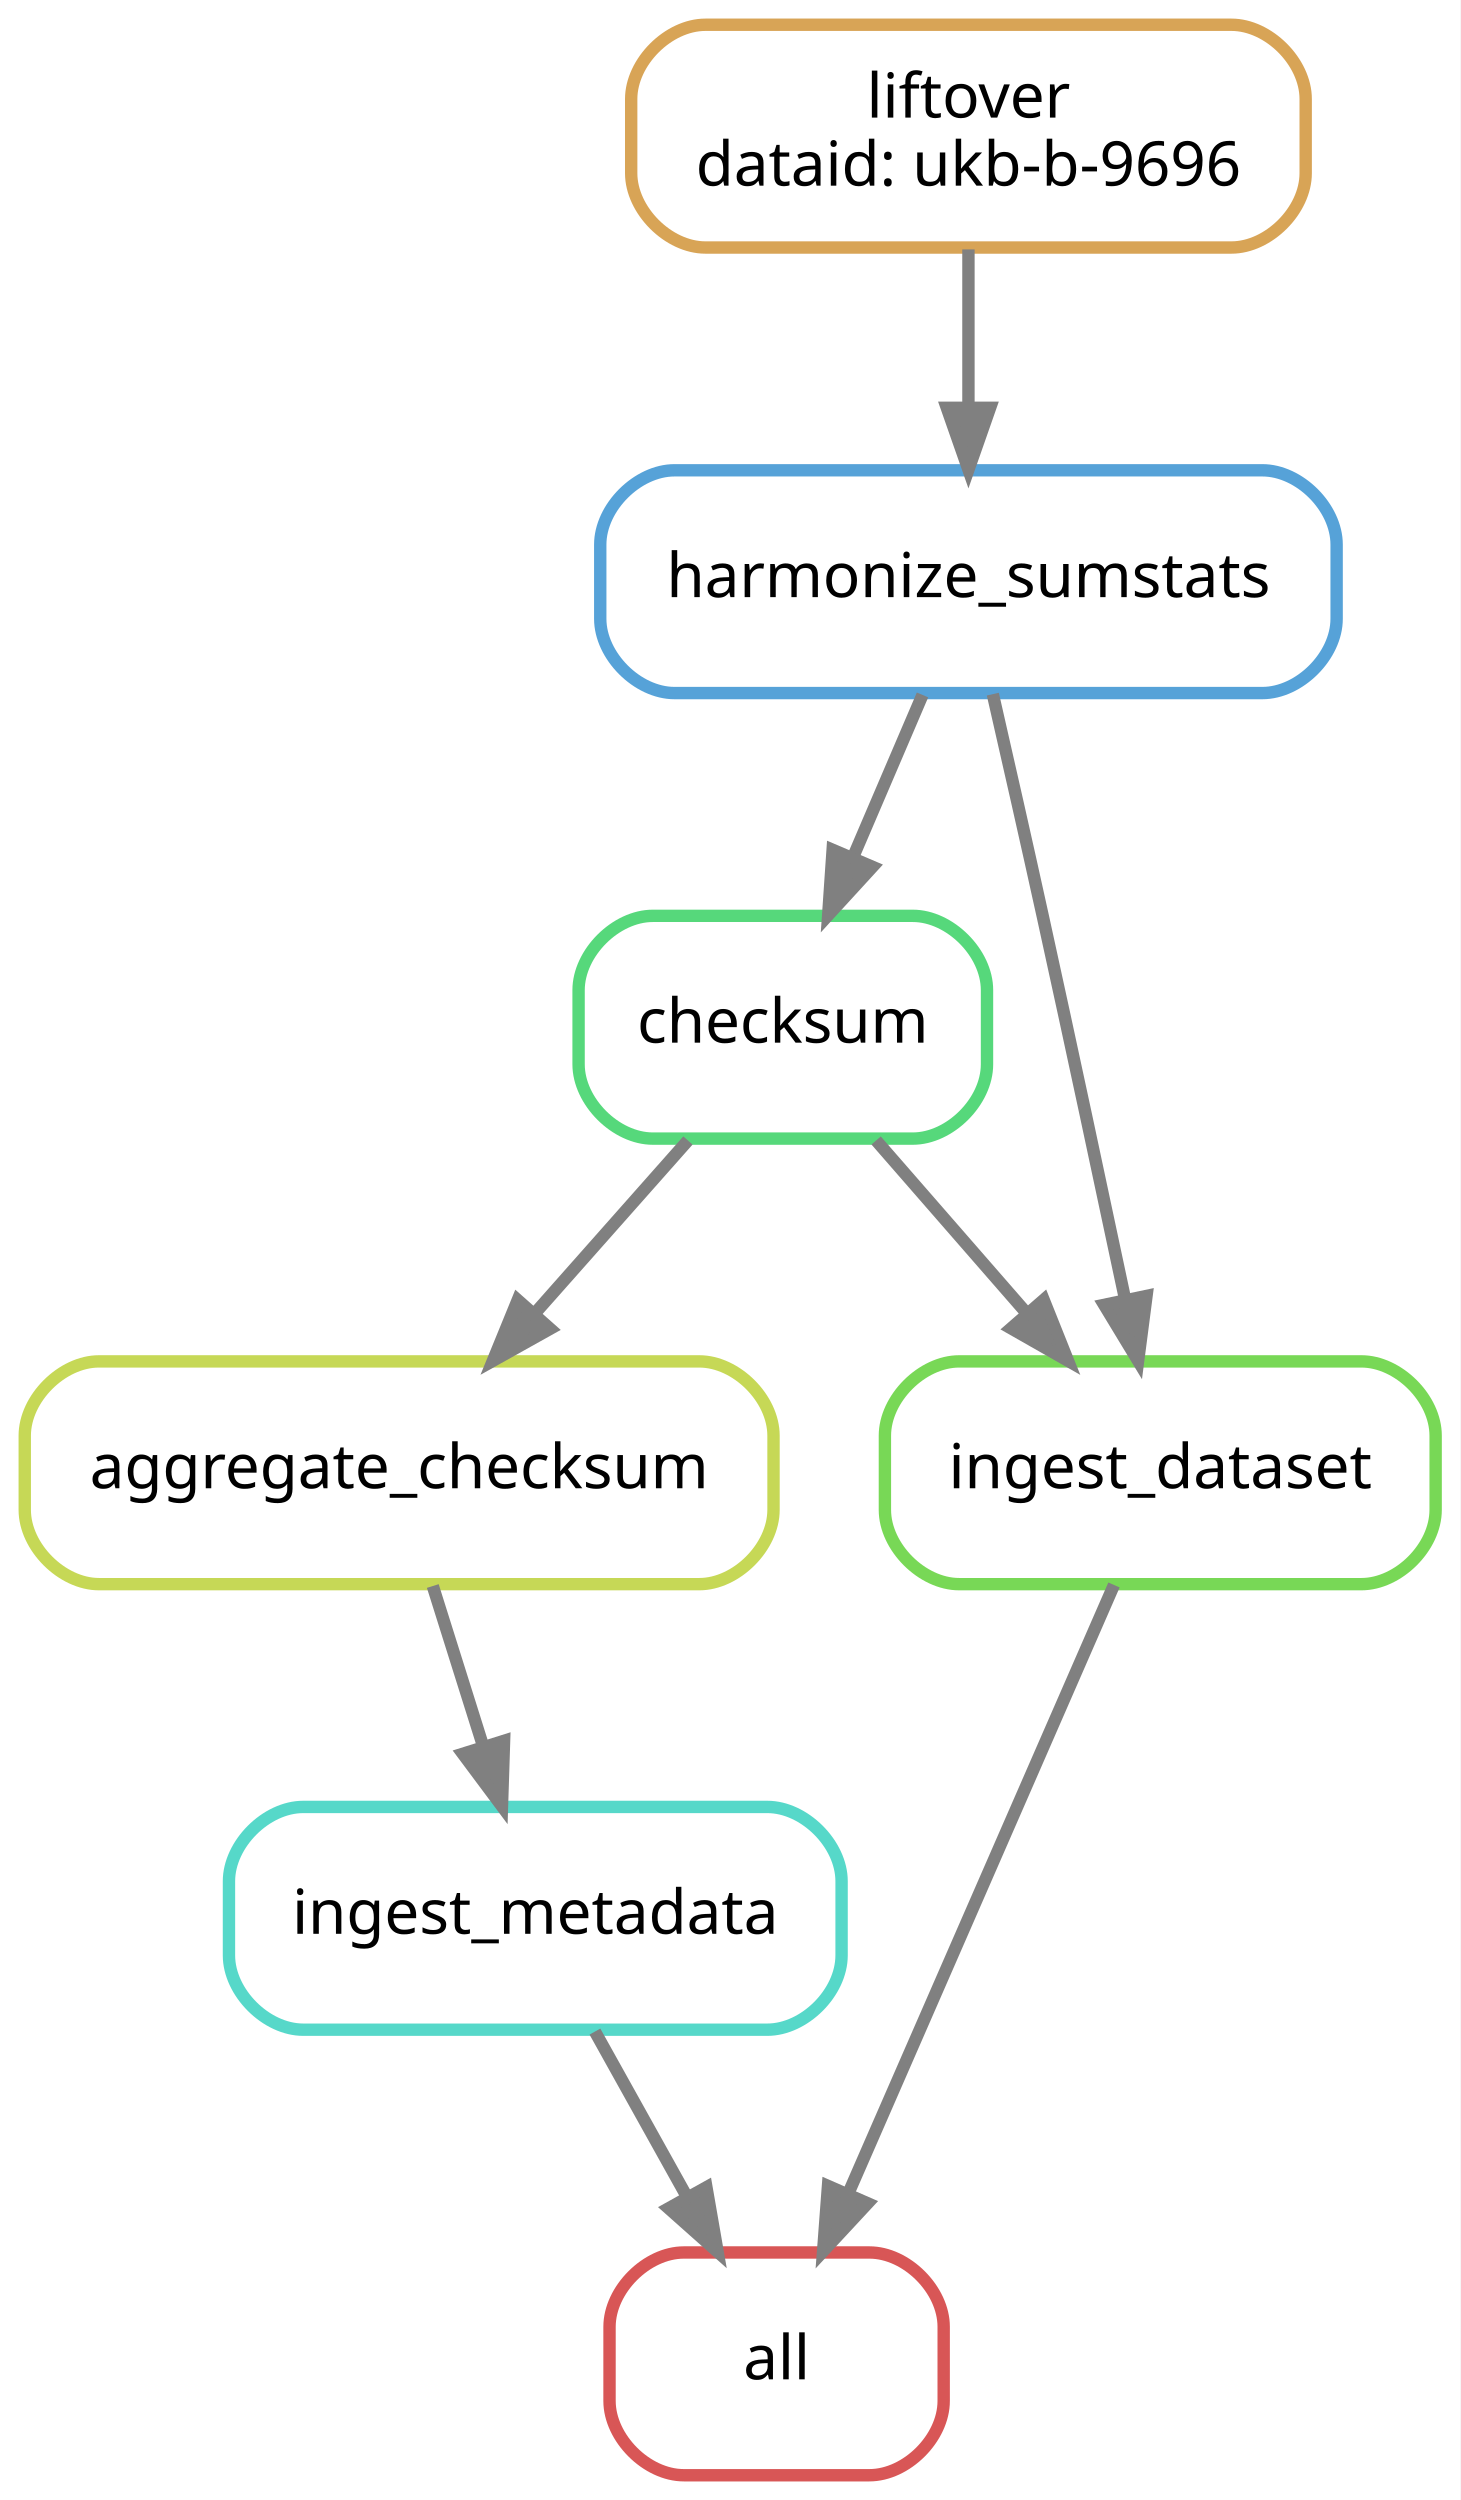
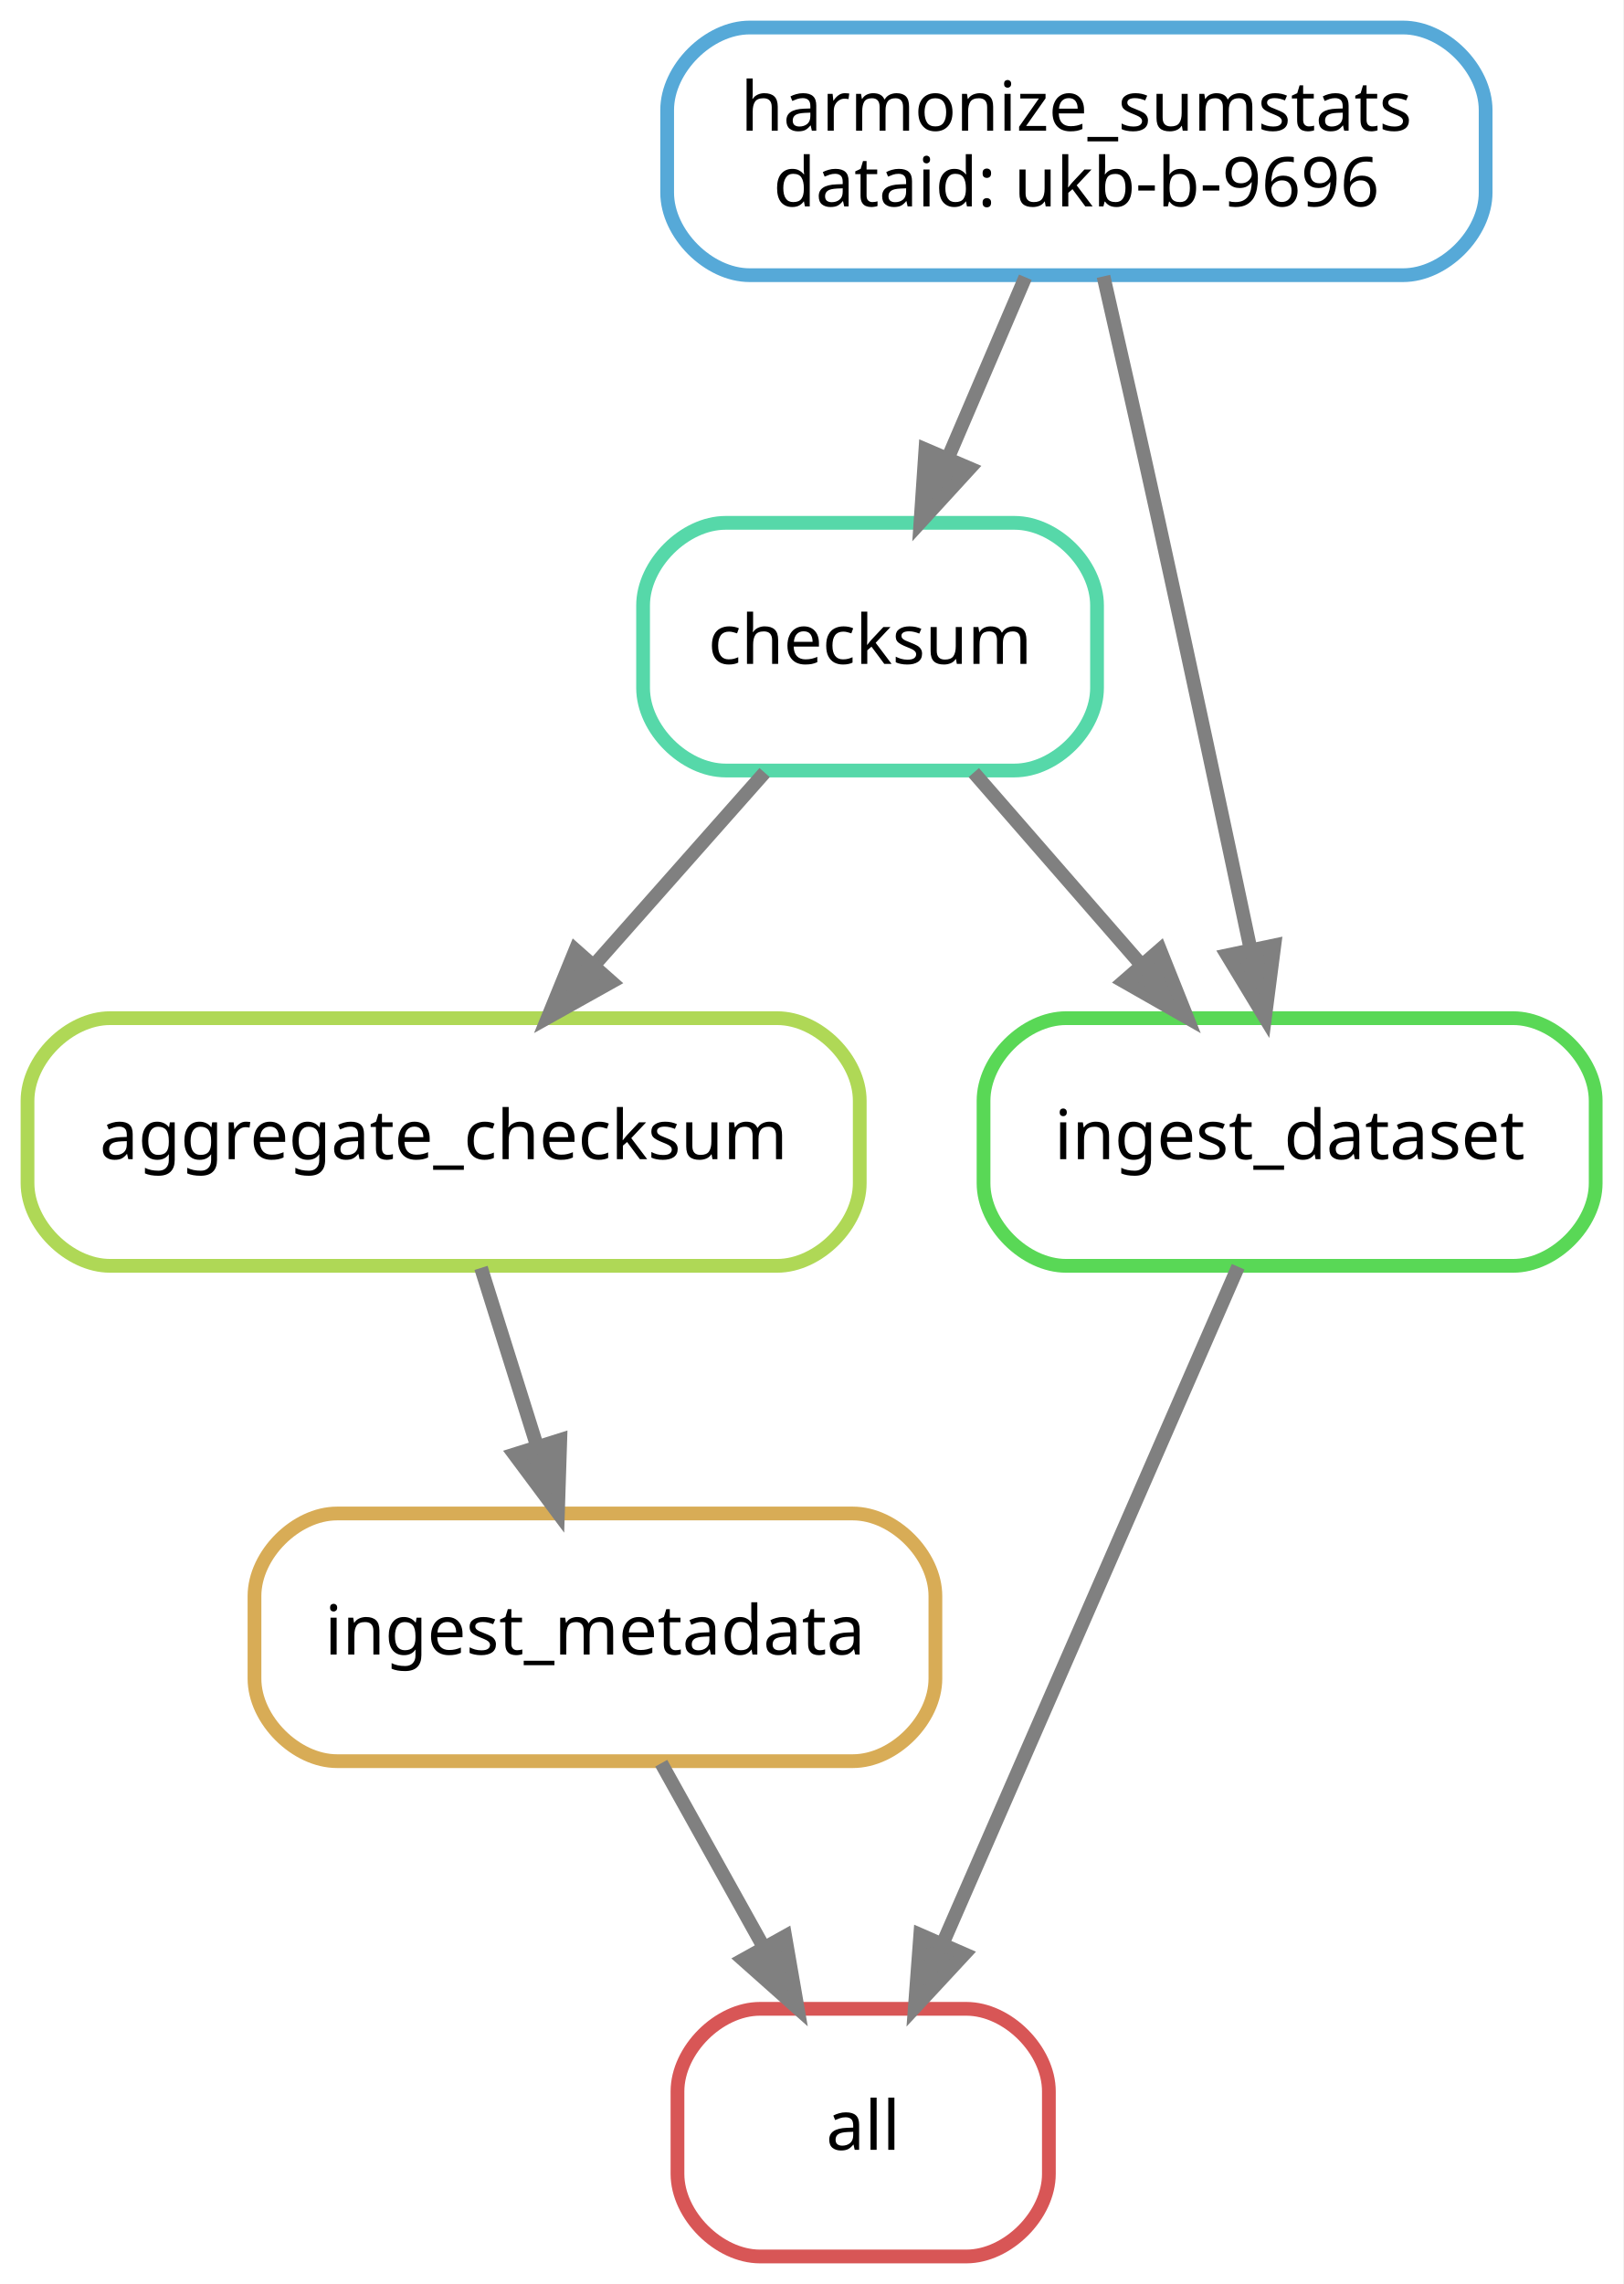
- <svg xmlns="http://www.w3.org/2000/svg" width="236pt" height="404pt" viewBox="0.00 0.00 236.00 404.00">
-   <g id="graph0" class="graph" transform="scale(1 1) rotate(0) translate(4 400)">
-     <polygon fill="white" stroke="transparent" points="-4,4 -4,-400 232,-400 232,4 -4,4" />
+ <svg xmlns="http://www.w3.org/2000/svg" width="236pt" height="332pt" viewBox="0.00 0.00 236.00 332.00">
+   <g id="graph0" class="graph" transform="scale(1 1) rotate(0) translate(4 328)">
+     <polygon fill="white" stroke="transparent" points="-4,4 -4,-328 232,-328 232,4 -4,4" />
    <g id="node1" class="node">
      <path fill="none" stroke="#d85656" stroke-width="2" d="M136.5,-36C136.5,-36 106.5,-36 106.5,-36 100.5,-36 94.5,-30 94.5,-24 94.5,-24 94.5,-12 94.5,-12 94.5,-6 100.5,0 106.5,0 106.5,0 136.5,0 136.5,0 142.5,0 148.5,-6 148.5,-12 148.5,-12 148.5,-24 148.5,-24 148.5,-30 142.5,-36 136.5,-36" />
      <text text-anchor="middle" x="121.5" y="-15.5" font-family="sans" font-size="10.00">all</text>
    </g>
    <g id="node2" class="node">
-       <path fill="none" stroke="#56d8c9" stroke-width="2" d="M120,-108C120,-108 45,-108 45,-108 39,-108 33,-102 33,-96 33,-96 33,-84 33,-84 33,-78 39,-72 45,-72 45,-72 120,-72 120,-72 126,-72 132,-78 132,-84 132,-84 132,-96 132,-96 132,-102 126,-108 120,-108" />
+       <path fill="none" stroke="#d8ac56" stroke-width="2" d="M120,-108C120,-108 45,-108 45,-108 39,-108 33,-102 33,-96 33,-96 33,-84 33,-84 33,-78 39,-72 45,-72 45,-72 120,-72 120,-72 126,-72 132,-78 132,-84 132,-84 132,-96 132,-96 132,-102 126,-108 120,-108" />
      <text text-anchor="middle" x="82.5" y="-87.5" font-family="sans" font-size="10.00">ingest_metadata</text>
    </g>
    <g id="edge1" class="edge">
      <path fill="none" stroke="grey" stroke-width="2" d="M92.14,-71.7C96.63,-63.64 102.06,-53.89 107.02,-44.98" />
      <polygon fill="grey" stroke="grey" stroke-width="2" points="110.16,-46.54 111.97,-36.1 104.05,-43.14 110.16,-46.54" />
    </g>
    <g id="node3" class="node">
-       <path fill="none" stroke="#c6d856" stroke-width="2" d="M109,-180C109,-180 12,-180 12,-180 6,-180 0,-174 0,-168 0,-168 0,-156 0,-156 0,-150 6,-144 12,-144 12,-144 109,-144 109,-144 115,-144 121,-150 121,-156 121,-156 121,-168 121,-168 121,-174 115,-180 109,-180" />
+       <path fill="none" stroke="#afd856" stroke-width="2" d="M109,-180C109,-180 12,-180 12,-180 6,-180 0,-174 0,-168 0,-168 0,-156 0,-156 0,-150 6,-144 12,-144 12,-144 109,-144 109,-144 115,-144 121,-150 121,-156 121,-156 121,-168 121,-168 121,-174 115,-180 109,-180" />
      <text text-anchor="middle" x="60.5" y="-159.5" font-family="sans" font-size="10.00">aggregate_checksum</text>
    </g>
    <g id="edge3" class="edge">
      <path fill="none" stroke="grey" stroke-width="2" d="M65.94,-143.7C68.39,-135.9 71.34,-126.51 74.07,-117.83" />
      <polygon fill="grey" stroke="grey" stroke-width="2" points="77.46,-118.69 77.12,-108.1 70.79,-116.59 77.46,-118.69" />
    </g>
    <g id="node4" class="node">
-       <path fill="none" stroke="#56d87b" stroke-width="2" d="M143.5,-252C143.5,-252 101.5,-252 101.5,-252 95.5,-252 89.5,-246 89.5,-240 89.5,-240 89.5,-228 89.5,-228 89.5,-222 95.5,-216 101.5,-216 101.5,-216 143.5,-216 143.5,-216 149.5,-216 155.5,-222 155.5,-228 155.5,-228 155.5,-240 155.5,-240 155.5,-246 149.5,-252 143.5,-252" />
+       <path fill="none" stroke="#56d8a9" stroke-width="2" d="M143.5,-252C143.5,-252 101.5,-252 101.5,-252 95.5,-252 89.5,-246 89.5,-240 89.5,-240 89.5,-228 89.5,-228 89.5,-222 95.5,-216 101.5,-216 101.5,-216 143.5,-216 143.5,-216 149.5,-216 155.5,-222 155.5,-228 155.5,-228 155.5,-240 155.5,-240 155.5,-246 149.5,-252 143.5,-252" />
      <text text-anchor="middle" x="122.5" y="-231.5" font-family="sans" font-size="10.00">checksum</text>
    </g>
    <g id="edge4" class="edge">
      <path fill="none" stroke="grey" stroke-width="2" d="M107.17,-215.7C99.74,-207.3 90.68,-197.07 82.52,-187.86" />
      <polygon fill="grey" stroke="grey" stroke-width="2" points="84.9,-185.27 75.65,-180.1 79.66,-189.91 84.9,-185.27" />
    </g>
-     <g id="node7" class="node">
-       <path fill="none" stroke="#78d856" stroke-width="2" d="M216,-180C216,-180 151,-180 151,-180 145,-180 139,-174 139,-168 139,-168 139,-156 139,-156 139,-150 145,-144 151,-144 151,-144 216,-144 216,-144 222,-144 228,-150 228,-156 228,-156 228,-168 228,-168 228,-174 222,-180 216,-180" />
+     <g id="node6" class="node">
+       <path fill="none" stroke="#59d856" stroke-width="2" d="M216,-180C216,-180 151,-180 151,-180 145,-180 139,-174 139,-168 139,-168 139,-156 139,-156 139,-150 145,-144 151,-144 151,-144 216,-144 216,-144 222,-144 228,-150 228,-156 228,-156 228,-168 228,-168 228,-174 222,-180 216,-180" />
      <text text-anchor="middle" x="183.5" y="-159.5" font-family="sans" font-size="10.00">ingest_dataset</text>
    </g>
-     <g id="edge8" class="edge">
+     <g id="edge7" class="edge">
      <path fill="none" stroke="grey" stroke-width="2" d="M137.58,-215.7C144.89,-207.3 153.81,-197.07 161.84,-187.86" />
      <polygon fill="grey" stroke="grey" stroke-width="2" points="164.66,-189.94 168.59,-180.1 159.39,-185.34 164.66,-189.94" />
    </g>
    <g id="node5" class="node">
-       <path fill="none" stroke="#56a2d8" stroke-width="2" d="M200,-324C200,-324 105,-324 105,-324 99,-324 93,-318 93,-312 93,-312 93,-300 93,-300 93,-294 99,-288 105,-288 105,-288 200,-288 200,-288 206,-288 212,-294 212,-300 212,-300 212,-312 212,-312 212,-318 206,-324 200,-324" />
-       <text text-anchor="middle" x="152.5" y="-303.5" font-family="sans" font-size="10.00">harmonize_sumstats</text>
+       <path fill="none" stroke="#56a9d8" stroke-width="2" d="M200,-324C200,-324 105,-324 105,-324 99,-324 93,-318 93,-312 93,-312 93,-300 93,-300 93,-294 99,-288 105,-288 105,-288 200,-288 200,-288 206,-288 212,-294 212,-300 212,-300 212,-312 212,-312 212,-318 206,-324 200,-324" />
+       <text text-anchor="middle" x="152.5" y="-309" font-family="sans" font-size="10.00">harmonize_sumstats</text>
+       <text text-anchor="middle" x="152.5" y="-298" font-family="sans" font-size="10.00">dataid: ukb-b-9696</text>
    </g>
    <g id="edge5" class="edge">
      <path fill="none" stroke="grey" stroke-width="2" d="M145.08,-287.7C141.71,-279.81 137.63,-270.3 133.88,-261.55" />
      <polygon fill="grey" stroke="grey" stroke-width="2" points="136.99,-259.92 129.83,-252.1 130.55,-262.67 136.99,-259.92" />
    </g>
-     <g id="edge7" class="edge">
+     <g id="edge6" class="edge">
      <path fill="none" stroke="grey" stroke-width="2" d="M156.44,-287.83C158.81,-277.46 161.87,-263.98 164.5,-252 169.05,-231.3 174.05,-207.85 177.78,-190.22" />
      <polygon fill="grey" stroke="grey" stroke-width="2" points="181.28,-190.58 179.92,-180.08 174.43,-189.14 181.28,-190.58" />
-     </g>
-     <g id="node6" class="node">
-       <path fill="none" stroke="#d8a456" stroke-width="2" d="M195,-396C195,-396 110,-396 110,-396 104,-396 98,-390 98,-384 98,-384 98,-372 98,-372 98,-366 104,-360 110,-360 110,-360 195,-360 195,-360 201,-360 207,-366 207,-372 207,-372 207,-384 207,-384 207,-390 201,-396 195,-396" />
-       <text text-anchor="middle" x="152.5" y="-381" font-family="sans" font-size="10.00">liftover</text>
-       <text text-anchor="middle" x="152.5" y="-370" font-family="sans" font-size="10.00">dataid: ukb-b-9696</text>
-     </g>
-     <g id="edge6" class="edge">
-       <path fill="none" stroke="grey" stroke-width="2" d="M152.5,-359.7C152.5,-351.98 152.5,-342.71 152.5,-334.11" />
-       <polygon fill="grey" stroke="grey" stroke-width="2" points="156,-334.1 152.5,-324.1 149,-334.1 156,-334.1" />
    </g>
    <g id="edge2" class="edge">
      <path fill="none" stroke="grey" stroke-width="2" d="M176.02,-143.87C165.36,-119.46 145.7,-74.43 133.13,-45.64" />
      <polygon fill="grey" stroke="grey" stroke-width="2" points="136.21,-43.95 129.01,-36.19 129.8,-46.75 136.21,-43.95" />
    </g>
  </g>
</svg>
